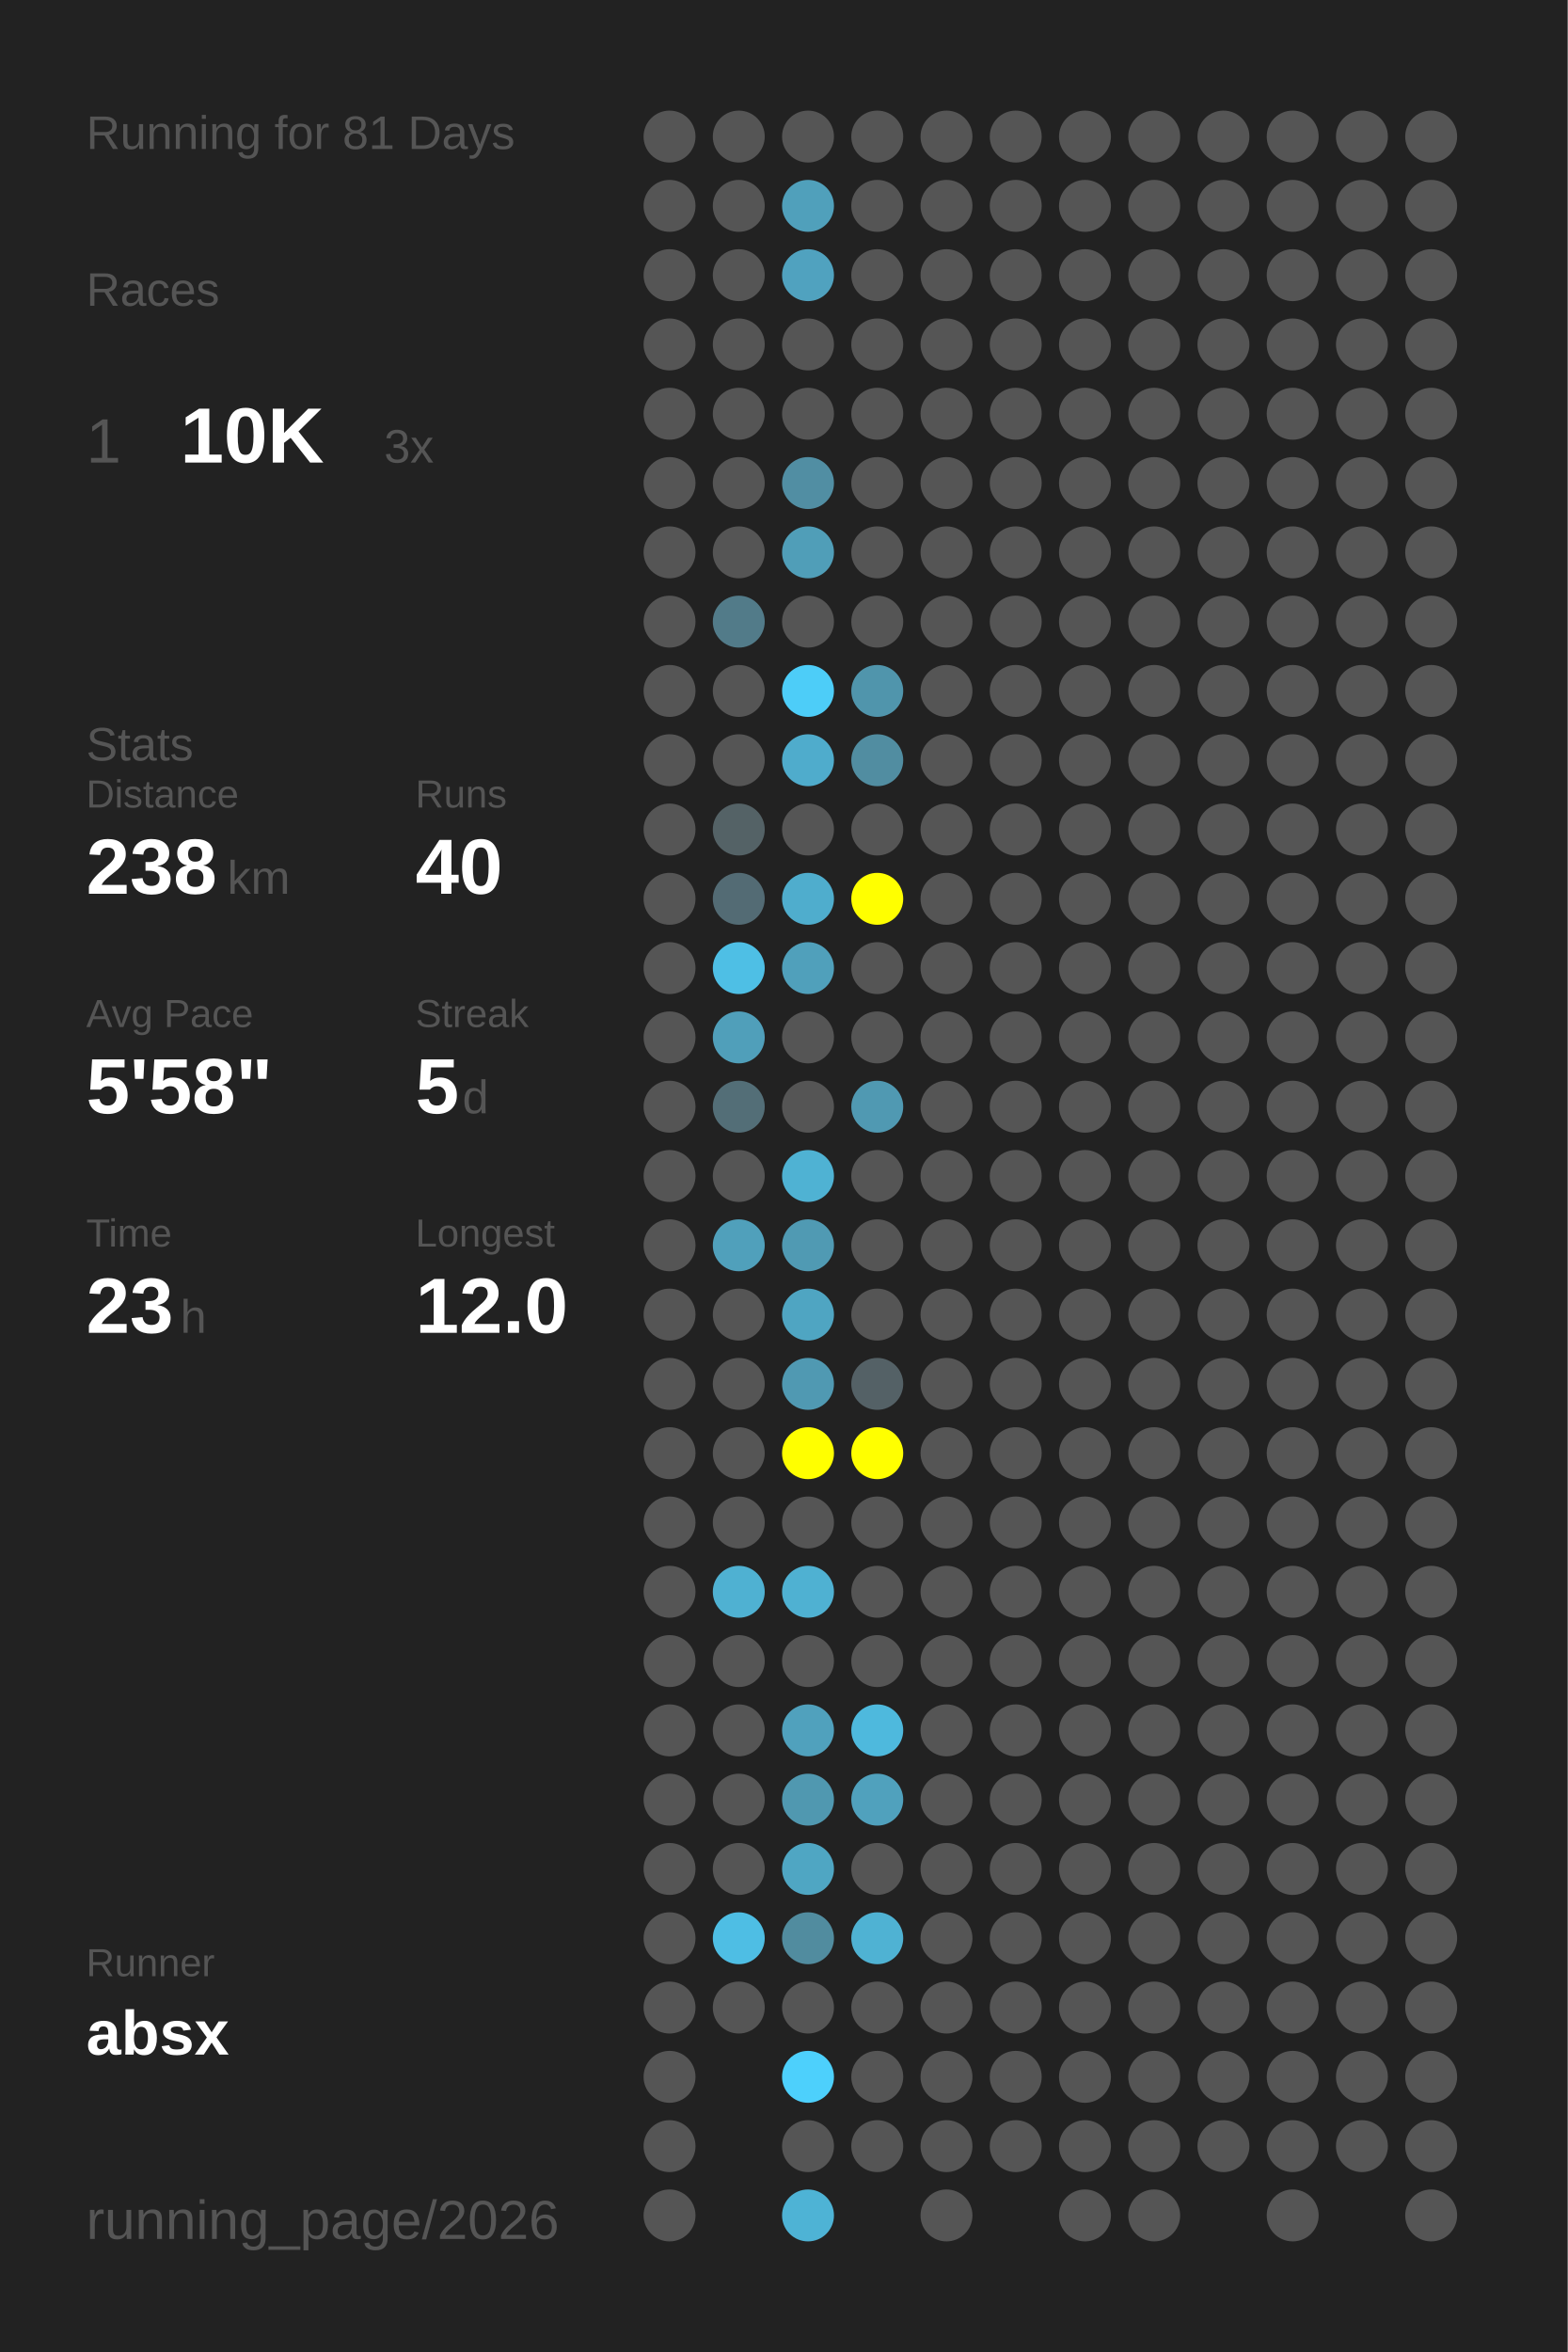
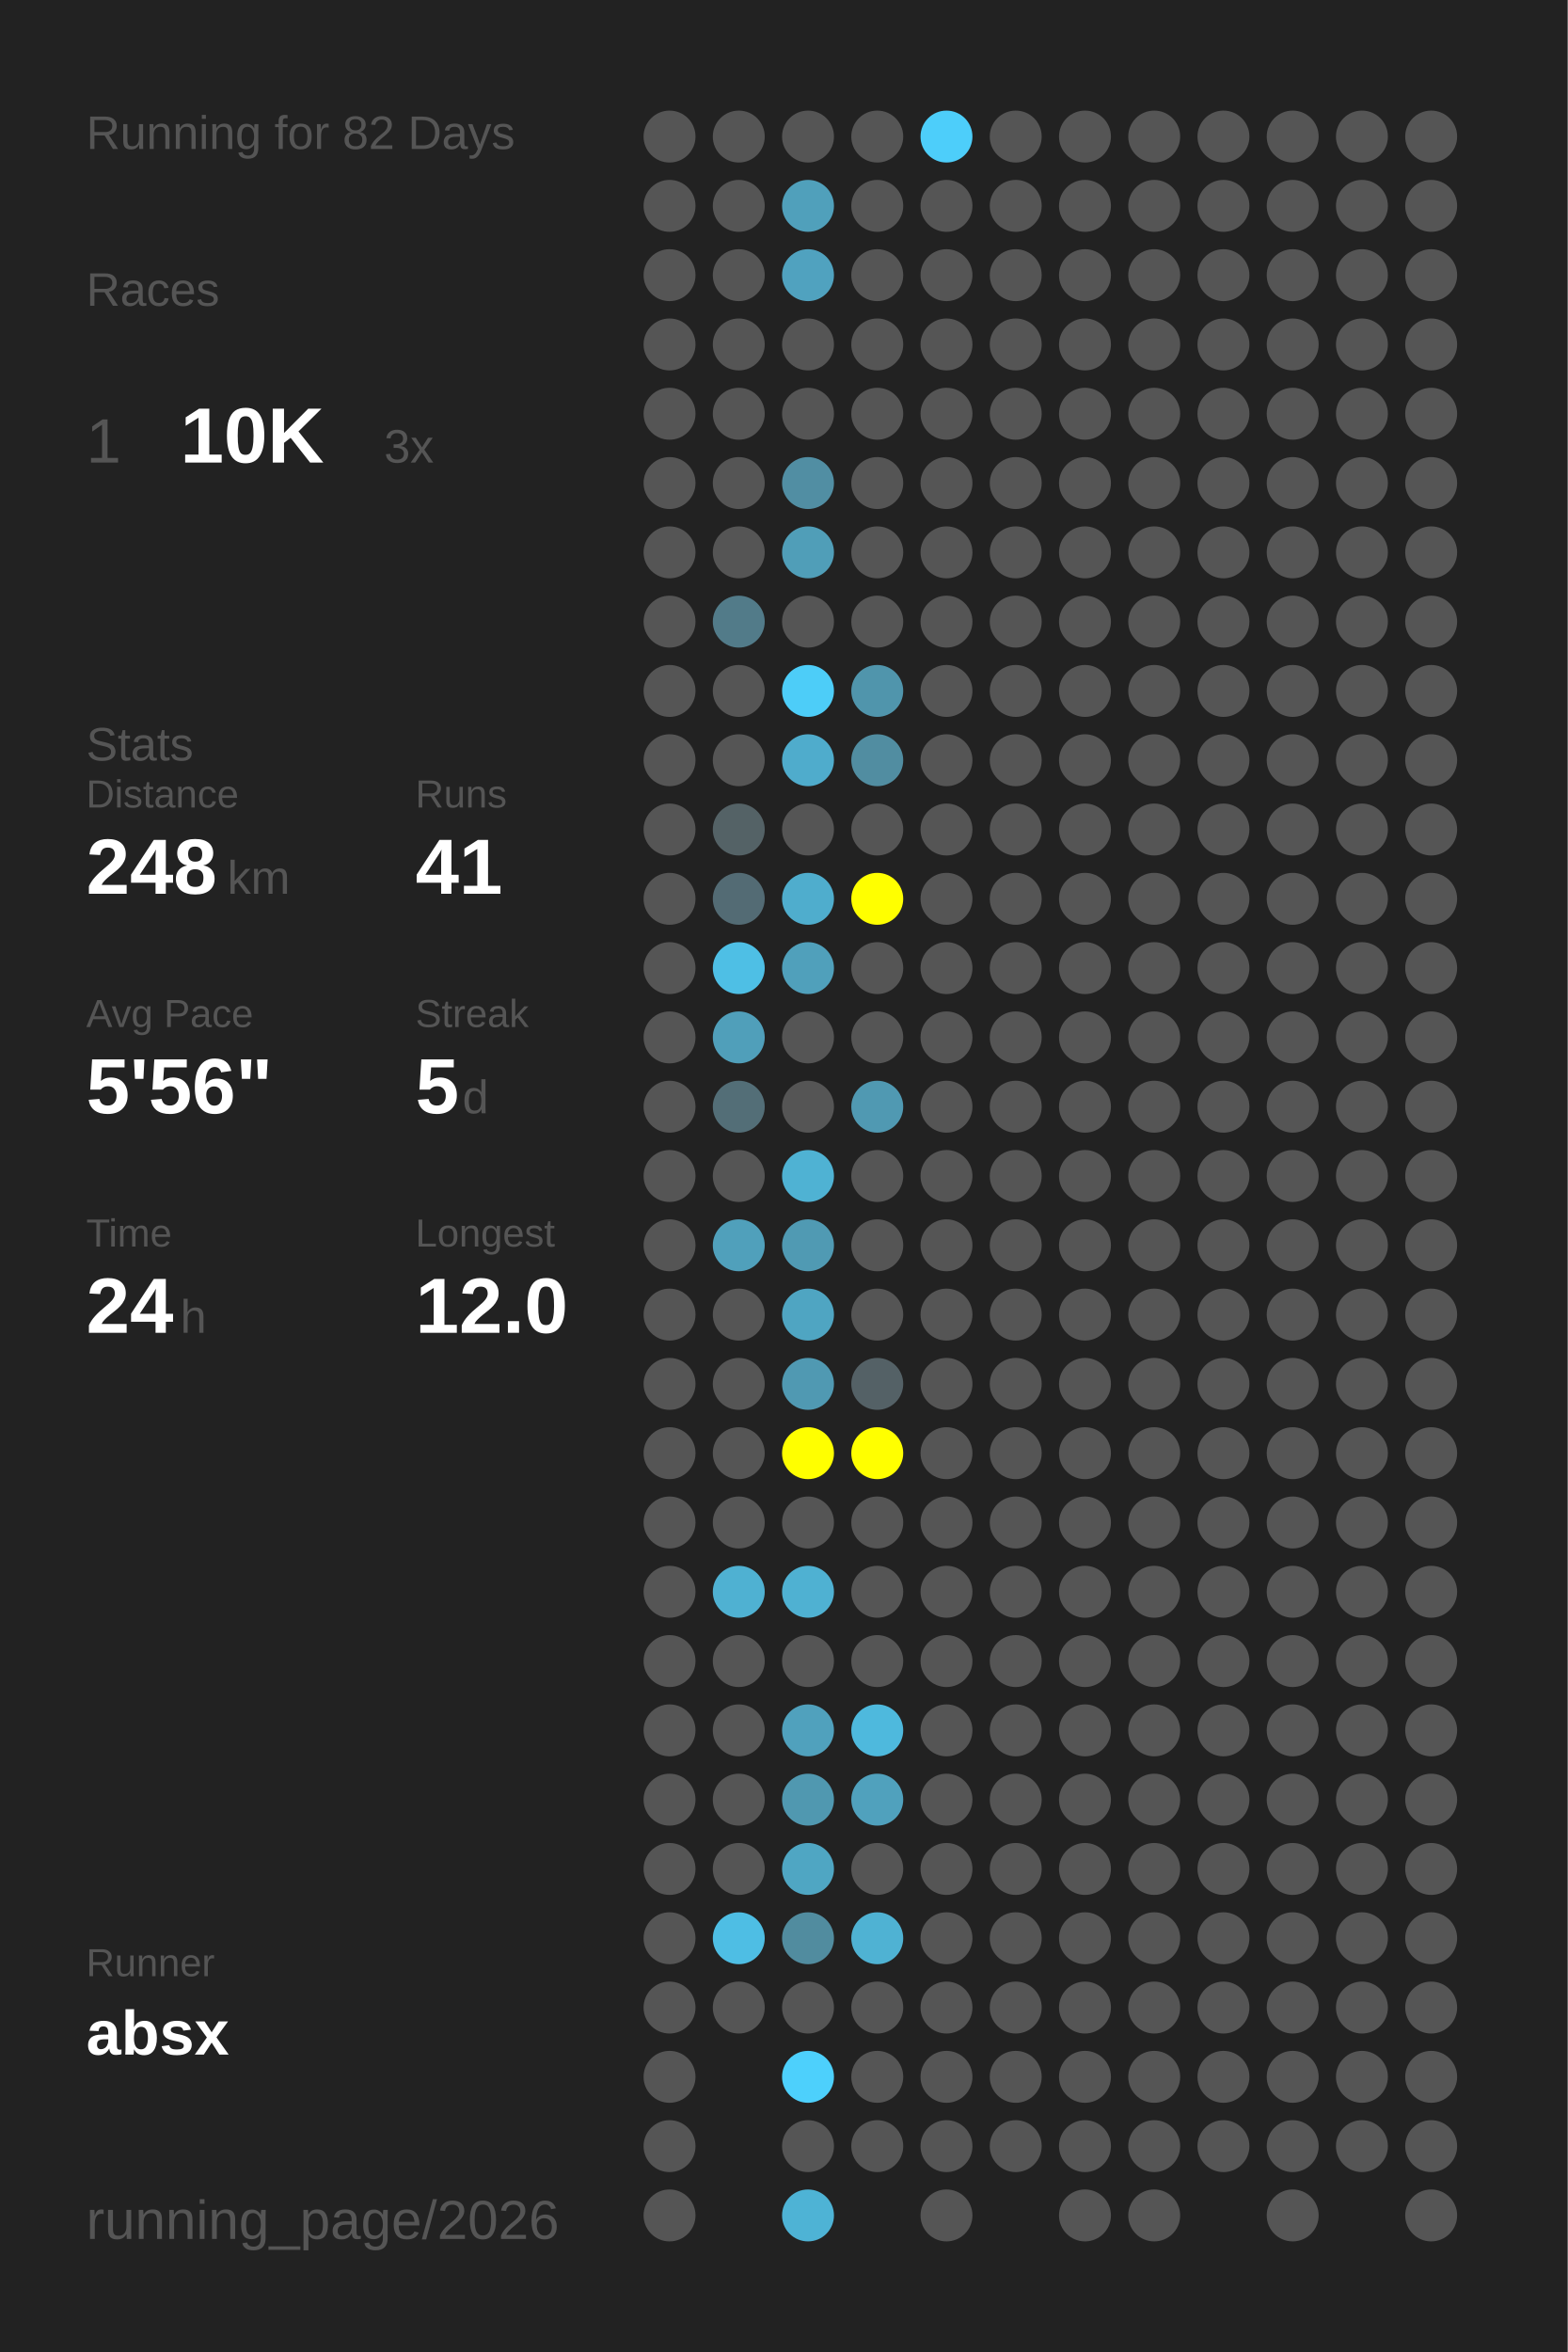
<svg xmlns="http://www.w3.org/2000/svg" baseProfile="full" height="300mm" version="1.1" viewBox="0,0,200,300" width="200mm">
  <defs />
  <rect fill="#222222" height="300" width="200" x="0" y="0" />
-   <text fill="#555555" style="font-size:6px; font-family:Arial;" x="11" y="19">Running for 81 Days</text>
+   <text fill="#555555" style="font-size:6px; font-family:Arial;" x="11" y="19">Running for 82 Days</text>
  <text fill="#555555" style="font-size:6px; font-family:Arial;" x="11" y="39">Races</text>
  <text fill="#555555" style="font-size:8px; font-family:Arial;" x="11" y="59">1</text>
  <text fill="#FFFFFF" style="font-size:10px; font-family:Arial; font-weight:bold;" x="23" y="59">10K</text>
  <text fill="#555555" style="font-size:6px; font-family:Arial;" x="49" y="59">3x</text>
  <text fill="#555555" style="font-size:6px; font-family:Arial;" x="11" y="97">Stats</text>
  <text fill="#555555" style="font-size:5px; font-family:Arial;" x="11" y="103">Distance</text>
-   <text fill="#FFFFFF" style="font-size:10px; font-family:Arial; font-weight:bold;" x="11" y="114">238</text>
+   <text fill="#FFFFFF" style="font-size:10px; font-family:Arial; font-weight:bold;" x="11" y="114">248</text>
  <text fill="#555555" style="font-size:6px; font-family:Arial;" x="29" y="114">km</text>
  <text fill="#555555" style="font-size:5px; font-family:Arial;" x="53" y="103">Runs</text>
-   <text fill="#FFFFFF" style="font-size:10px; font-family:Arial; font-weight:bold;" x="53" y="114">40</text>
+   <text fill="#FFFFFF" style="font-size:10px; font-family:Arial; font-weight:bold;" x="53" y="114">41</text>
  <text fill="#555555" style="font-size:5px; font-family:Arial;" x="11" y="131">Avg Pace</text>
-   <text fill="#FFFFFF" style="font-size:10px; font-family:Arial; font-weight:bold;" x="11" y="142">5'58"</text>
+   <text fill="#FFFFFF" style="font-size:10px; font-family:Arial; font-weight:bold;" x="11" y="142">5'56"</text>
  <text fill="#555555" style="font-size:5px; font-family:Arial;" x="53" y="131">Streak</text>
  <text fill="#FFFFFF" style="font-size:10px; font-family:Arial; font-weight:bold;" x="53" y="142">5</text>
  <text fill="#555555" style="font-size:6px; font-family:Arial;" x="59" y="142">d</text>
  <text fill="#555555" style="font-size:5px; font-family:Arial;" x="11" y="159">Time</text>
-   <text fill="#FFFFFF" style="font-size:10px; font-family:Arial; font-weight:bold;" x="11" y="170">23</text>
+   <text fill="#FFFFFF" style="font-size:10px; font-family:Arial; font-weight:bold;" x="11" y="170">24</text>
  <text fill="#555555" style="font-size:6px; font-family:Arial;" x="23" y="170">h</text>
  <text fill="#555555" style="font-size:5px; font-family:Arial;" x="53" y="159">Longest</text>
  <text fill="#FFFFFF" style="font-size:10px; font-family:Arial; font-weight:bold;" x="53" y="170">12.0</text>
  <text fill="#555555" style="font-size:5px; font-family:Arial;" x="11" y="252.065">Runner</text>
  <text fill="#FFFFFF" style="font-size:8px; font-family:Arial; font-weight:bold;" x="11" y="262.065">absx</text>
  <text fill="#555555" style="font-size:7px; font-family:Arial;" x="11" y="285.581">running_page/2026</text>
  <circle cx="85.417" cy="17.419" fill="#555555" r="3.312" />
  <circle cx="85.417" cy="26.258" fill="#555555" r="3.312" />
  <circle cx="85.417" cy="35.097" fill="#555555" r="3.312" />
  <circle cx="85.417" cy="43.935" fill="#555555" r="3.312" />
  <circle cx="85.417" cy="52.774" fill="#555555" r="3.312" />
  <circle cx="85.417" cy="61.613" fill="#555555" r="3.312" />
  <circle cx="85.417" cy="70.452" fill="#555555" r="3.312" />
  <circle cx="85.417" cy="79.29" fill="#555555" r="3.312" />
  <circle cx="85.417" cy="88.129" fill="#555555" r="3.312" />
  <circle cx="85.417" cy="96.968" fill="#555555" r="3.312" />
  <circle cx="85.417" cy="105.806" fill="#555555" r="3.312" />
  <circle cx="85.417" cy="114.645" fill="#555555" r="3.312" />
  <circle cx="85.417" cy="123.484" fill="#555555" r="3.312" />
  <circle cx="85.417" cy="132.323" fill="#555555" r="3.312" />
  <circle cx="85.417" cy="141.161" fill="#555555" r="3.312" />
  <circle cx="85.417" cy="150" fill="#555555" r="3.312" />
  <circle cx="85.417" cy="158.839" fill="#555555" r="3.312" />
  <circle cx="85.417" cy="167.677" fill="#555555" r="3.312" />
  <circle cx="85.417" cy="176.516" fill="#555555" r="3.312" />
  <circle cx="85.417" cy="185.355" fill="#555555" r="3.312" />
  <circle cx="85.417" cy="194.194" fill="#555555" r="3.312" />
  <circle cx="85.417" cy="203.032" fill="#555555" r="3.312" />
  <circle cx="85.417" cy="211.871" fill="#555555" r="3.312" />
  <circle cx="85.417" cy="220.71" fill="#555555" r="3.312" />
  <circle cx="85.417" cy="229.548" fill="#555555" r="3.312" />
  <circle cx="85.417" cy="238.387" fill="#555555" r="3.312" />
  <circle cx="85.417" cy="247.226" fill="#555555" r="3.312" />
  <circle cx="85.417" cy="256.065" fill="#555555" r="3.312" />
  <circle cx="85.417" cy="264.903" fill="#555555" r="3.312" />
  <circle cx="85.417" cy="273.742" fill="#555555" r="3.312" />
  <circle cx="85.417" cy="282.581" fill="#555555" r="3.312" />
  <circle cx="94.25" cy="17.419" fill="#555555" r="3.312" />
  <circle cx="94.25" cy="26.258" fill="#555555" r="3.312" />
  <circle cx="94.25" cy="35.097" fill="#555555" r="3.312" />
  <circle cx="94.25" cy="43.935" fill="#555555" r="3.312" />
  <circle cx="94.25" cy="52.774" fill="#555555" r="3.312" />
  <circle cx="94.25" cy="61.613" fill="#555555" r="3.312" />
  <circle cx="94.25" cy="70.452" fill="#555555" r="3.312" />
  <circle cx="94.25" cy="79.29" fill="#527b89" r="3.312" />
  <circle cx="94.25" cy="88.129" fill="#555555" r="3.312" />
  <circle cx="94.25" cy="96.968" fill="#555555" r="3.312" />
  <circle cx="94.25" cy="105.806" fill="#546266" r="3.312" />
  <circle cx="94.25" cy="114.645" fill="#536b74" r="3.312" />
  <circle cx="94.25" cy="123.484" fill="#4ebfe5" r="3.312" />
  <circle cx="94.25" cy="132.323" fill="#509fba" r="3.312" />
  <circle cx="94.25" cy="141.161" fill="#536e77" r="3.312" />
  <circle cx="94.25" cy="150" fill="#555555" r="3.312" />
  <circle cx="94.25" cy="158.839" fill="#50a0bb" r="3.312" />
  <circle cx="94.25" cy="167.677" fill="#555555" r="3.312" />
  <circle cx="94.25" cy="176.516" fill="#555555" r="3.312" />
  <circle cx="94.25" cy="185.355" fill="#555555" r="3.312" />
  <circle cx="94.25" cy="194.194" fill="#555555" r="3.312" />
  <circle cx="94.25" cy="203.032" fill="#4fb1d2" r="3.312" />
  <circle cx="94.25" cy="211.871" fill="#555555" r="3.312" />
  <circle cx="94.25" cy="220.71" fill="#555555" r="3.312" />
  <circle cx="94.25" cy="229.548" fill="#555555" r="3.312" />
  <circle cx="94.25" cy="238.387" fill="#555555" r="3.312" />
  <circle cx="94.25" cy="247.226" fill="#4ebee4" r="3.312" />
  <circle cx="94.25" cy="256.065" fill="#555555" r="3.312" />
  <circle cx="103.083" cy="17.419" fill="#555555" r="3.312" />
  <circle cx="103.083" cy="26.258" fill="#50a0bb" r="3.312" />
  <circle cx="103.083" cy="35.097" fill="#50a2bf" r="3.312" />
  <circle cx="103.083" cy="43.935" fill="#555555" r="3.312" />
  <circle cx="103.083" cy="52.774" fill="#555555" r="3.312" />
  <circle cx="103.083" cy="61.613" fill="#518ea3" r="3.312" />
  <circle cx="103.083" cy="70.452" fill="#509eb8" r="3.312" />
  <circle cx="103.083" cy="79.29" fill="#555555" r="3.312" />
  <circle cx="103.083" cy="88.129" fill="#4dcdf8" r="3.312" />
  <circle cx="103.083" cy="96.968" fill="#4faccc" r="3.312" />
  <circle cx="103.083" cy="105.806" fill="#555555" r="3.312" />
  <circle cx="103.083" cy="114.645" fill="#4fadcd" r="3.312" />
  <circle cx="103.083" cy="123.484" fill="#50a0bb" r="3.312" />
  <circle cx="103.083" cy="132.323" fill="#555555" r="3.312" />
  <circle cx="103.083" cy="141.161" fill="#555555" r="3.312" />
  <circle cx="103.083" cy="150" fill="#4fb2d3" r="3.312" />
  <circle cx="103.083" cy="158.839" fill="#509ab3" r="3.312" />
  <circle cx="103.083" cy="167.677" fill="#4fa5c2" r="3.312" />
  <circle cx="103.083" cy="176.516" fill="#5099b2" r="3.312" />
  <circle cx="103.083" cy="185.355" fill="#FFFF00" r="3.312" />
  <circle cx="103.083" cy="194.194" fill="#555555" r="3.312" />
  <circle cx="103.083" cy="203.032" fill="#4fb1d2" r="3.312" />
  <circle cx="103.083" cy="211.871" fill="#555555" r="3.312" />
  <circle cx="103.083" cy="220.71" fill="#50a1bd" r="3.312" />
  <circle cx="103.083" cy="229.548" fill="#5098b0" r="3.312" />
  <circle cx="103.083" cy="238.387" fill="#4fa6c3" r="3.312" />
  <circle cx="103.083" cy="247.226" fill="#518c9f" r="3.312" />
  <circle cx="103.083" cy="256.065" fill="#555555" r="3.312" />
  <circle cx="103.083" cy="264.903" fill="#4dd0fc" r="3.312" />
  <circle cx="103.083" cy="273.742" fill="#555555" r="3.312" />
  <circle cx="103.083" cy="282.581" fill="#4eb3d5" r="3.312" />
  <circle cx="111.917" cy="17.419" fill="#555555" r="3.312" />
  <circle cx="111.917" cy="26.258" fill="#555555" r="3.312" />
  <circle cx="111.917" cy="35.097" fill="#555555" r="3.312" />
  <circle cx="111.917" cy="43.935" fill="#555555" r="3.312" />
  <circle cx="111.917" cy="52.774" fill="#555555" r="3.312" />
  <circle cx="111.917" cy="61.613" fill="#555555" r="3.312" />
  <circle cx="111.917" cy="70.452" fill="#555555" r="3.312" />
  <circle cx="111.917" cy="79.29" fill="#555555" r="3.312" />
  <circle cx="111.917" cy="88.129" fill="#5095ac" r="3.312" />
  <circle cx="111.917" cy="96.968" fill="#518da1" r="3.312" />
  <circle cx="111.917" cy="105.806" fill="#555555" r="3.312" />
  <circle cx="111.917" cy="114.645" fill="#FFFF00" r="3.312" />
  <circle cx="111.917" cy="123.484" fill="#555555" r="3.312" />
  <circle cx="111.917" cy="132.323" fill="#555555" r="3.312" />
  <circle cx="111.917" cy="141.161" fill="#5099b2" r="3.312" />
  <circle cx="111.917" cy="150" fill="#555555" r="3.312" />
  <circle cx="111.917" cy="158.839" fill="#555555" r="3.312" />
  <circle cx="111.917" cy="167.677" fill="#555555" r="3.312" />
  <circle cx="111.917" cy="176.516" fill="#546166" r="3.312" />
  <circle cx="111.917" cy="185.355" fill="#FFFF00" r="3.312" />
  <circle cx="111.917" cy="194.194" fill="#555555" r="3.312" />
  <circle cx="111.917" cy="203.032" fill="#555555" r="3.312" />
  <circle cx="111.917" cy="211.871" fill="#555555" r="3.312" />
  <circle cx="111.917" cy="220.71" fill="#4eb9dd" r="3.312" />
  <circle cx="111.917" cy="229.548" fill="#50a1bd" r="3.312" />
  <circle cx="111.917" cy="238.387" fill="#555555" r="3.312" />
  <circle cx="111.917" cy="247.226" fill="#4fb2d3" r="3.312" />
  <circle cx="111.917" cy="256.065" fill="#555555" r="3.312" />
  <circle cx="111.917" cy="264.903" fill="#555555" r="3.312" />
  <circle cx="111.917" cy="273.742" fill="#555555" r="3.312" />
-   <circle cx="120.75" cy="17.419" fill="#555555" r="3.312" />
+   <circle cx="120.75" cy="17.419" fill="#4dcefa" r="3.312" />
  <circle cx="120.75" cy="26.258" fill="#555555" r="3.312" />
  <circle cx="120.75" cy="35.097" fill="#555555" r="3.312" />
  <circle cx="120.75" cy="43.935" fill="#555555" r="3.312" />
  <circle cx="120.75" cy="52.774" fill="#555555" r="3.312" />
  <circle cx="120.75" cy="61.613" fill="#555555" r="3.312" />
  <circle cx="120.75" cy="70.452" fill="#555555" r="3.312" />
  <circle cx="120.75" cy="79.29" fill="#555555" r="3.312" />
  <circle cx="120.75" cy="88.129" fill="#555555" r="3.312" />
  <circle cx="120.75" cy="96.968" fill="#555555" r="3.312" />
  <circle cx="120.75" cy="105.806" fill="#555555" r="3.312" />
  <circle cx="120.75" cy="114.645" fill="#555555" r="3.312" />
  <circle cx="120.75" cy="123.484" fill="#555555" r="3.312" />
  <circle cx="120.75" cy="132.323" fill="#555555" r="3.312" />
  <circle cx="120.75" cy="141.161" fill="#555555" r="3.312" />
  <circle cx="120.75" cy="150" fill="#555555" r="3.312" />
  <circle cx="120.75" cy="158.839" fill="#555555" r="3.312" />
  <circle cx="120.75" cy="167.677" fill="#555555" r="3.312" />
  <circle cx="120.75" cy="176.516" fill="#555555" r="3.312" />
  <circle cx="120.75" cy="185.355" fill="#555555" r="3.312" />
  <circle cx="120.75" cy="194.194" fill="#555555" r="3.312" />
  <circle cx="120.75" cy="203.032" fill="#555555" r="3.312" />
  <circle cx="120.75" cy="211.871" fill="#555555" r="3.312" />
  <circle cx="120.75" cy="220.71" fill="#555555" r="3.312" />
  <circle cx="120.75" cy="229.548" fill="#555555" r="3.312" />
  <circle cx="120.75" cy="238.387" fill="#555555" r="3.312" />
  <circle cx="120.75" cy="247.226" fill="#555555" r="3.312" />
  <circle cx="120.75" cy="256.065" fill="#555555" r="3.312" />
  <circle cx="120.75" cy="264.903" fill="#555555" r="3.312" />
  <circle cx="120.75" cy="273.742" fill="#555555" r="3.312" />
  <circle cx="120.75" cy="282.581" fill="#555555" r="3.312" />
  <circle cx="129.583" cy="17.419" fill="#555555" r="3.312" />
  <circle cx="129.583" cy="26.258" fill="#555555" r="3.312" />
  <circle cx="129.583" cy="35.097" fill="#555555" r="3.312" />
  <circle cx="129.583" cy="43.935" fill="#555555" r="3.312" />
  <circle cx="129.583" cy="52.774" fill="#555555" r="3.312" />
  <circle cx="129.583" cy="61.613" fill="#555555" r="3.312" />
  <circle cx="129.583" cy="70.452" fill="#555555" r="3.312" />
  <circle cx="129.583" cy="79.29" fill="#555555" r="3.312" />
  <circle cx="129.583" cy="88.129" fill="#555555" r="3.312" />
  <circle cx="129.583" cy="96.968" fill="#555555" r="3.312" />
  <circle cx="129.583" cy="105.806" fill="#555555" r="3.312" />
  <circle cx="129.583" cy="114.645" fill="#555555" r="3.312" />
  <circle cx="129.583" cy="123.484" fill="#555555" r="3.312" />
  <circle cx="129.583" cy="132.323" fill="#555555" r="3.312" />
  <circle cx="129.583" cy="141.161" fill="#555555" r="3.312" />
  <circle cx="129.583" cy="150" fill="#555555" r="3.312" />
  <circle cx="129.583" cy="158.839" fill="#555555" r="3.312" />
  <circle cx="129.583" cy="167.677" fill="#555555" r="3.312" />
  <circle cx="129.583" cy="176.516" fill="#555555" r="3.312" />
  <circle cx="129.583" cy="185.355" fill="#555555" r="3.312" />
  <circle cx="129.583" cy="194.194" fill="#555555" r="3.312" />
  <circle cx="129.583" cy="203.032" fill="#555555" r="3.312" />
  <circle cx="129.583" cy="211.871" fill="#555555" r="3.312" />
  <circle cx="129.583" cy="220.71" fill="#555555" r="3.312" />
  <circle cx="129.583" cy="229.548" fill="#555555" r="3.312" />
  <circle cx="129.583" cy="238.387" fill="#555555" r="3.312" />
  <circle cx="129.583" cy="247.226" fill="#555555" r="3.312" />
  <circle cx="129.583" cy="256.065" fill="#555555" r="3.312" />
  <circle cx="129.583" cy="264.903" fill="#555555" r="3.312" />
  <circle cx="129.583" cy="273.742" fill="#555555" r="3.312" />
  <circle cx="138.417" cy="17.419" fill="#555555" r="3.312" />
  <circle cx="138.417" cy="26.258" fill="#555555" r="3.312" />
  <circle cx="138.417" cy="35.097" fill="#555555" r="3.312" />
  <circle cx="138.417" cy="43.935" fill="#555555" r="3.312" />
  <circle cx="138.417" cy="52.774" fill="#555555" r="3.312" />
  <circle cx="138.417" cy="61.613" fill="#555555" r="3.312" />
  <circle cx="138.417" cy="70.452" fill="#555555" r="3.312" />
  <circle cx="138.417" cy="79.29" fill="#555555" r="3.312" />
  <circle cx="138.417" cy="88.129" fill="#555555" r="3.312" />
  <circle cx="138.417" cy="96.968" fill="#555555" r="3.312" />
  <circle cx="138.417" cy="105.806" fill="#555555" r="3.312" />
  <circle cx="138.417" cy="114.645" fill="#555555" r="3.312" />
  <circle cx="138.417" cy="123.484" fill="#555555" r="3.312" />
  <circle cx="138.417" cy="132.323" fill="#555555" r="3.312" />
  <circle cx="138.417" cy="141.161" fill="#555555" r="3.312" />
  <circle cx="138.417" cy="150" fill="#555555" r="3.312" />
  <circle cx="138.417" cy="158.839" fill="#555555" r="3.312" />
  <circle cx="138.417" cy="167.677" fill="#555555" r="3.312" />
  <circle cx="138.417" cy="176.516" fill="#555555" r="3.312" />
  <circle cx="138.417" cy="185.355" fill="#555555" r="3.312" />
  <circle cx="138.417" cy="194.194" fill="#555555" r="3.312" />
  <circle cx="138.417" cy="203.032" fill="#555555" r="3.312" />
  <circle cx="138.417" cy="211.871" fill="#555555" r="3.312" />
  <circle cx="138.417" cy="220.71" fill="#555555" r="3.312" />
  <circle cx="138.417" cy="229.548" fill="#555555" r="3.312" />
  <circle cx="138.417" cy="238.387" fill="#555555" r="3.312" />
  <circle cx="138.417" cy="247.226" fill="#555555" r="3.312" />
  <circle cx="138.417" cy="256.065" fill="#555555" r="3.312" />
  <circle cx="138.417" cy="264.903" fill="#555555" r="3.312" />
  <circle cx="138.417" cy="273.742" fill="#555555" r="3.312" />
  <circle cx="138.417" cy="282.581" fill="#555555" r="3.312" />
  <circle cx="147.25" cy="17.419" fill="#555555" r="3.312" />
  <circle cx="147.25" cy="26.258" fill="#555555" r="3.312" />
  <circle cx="147.25" cy="35.097" fill="#555555" r="3.312" />
  <circle cx="147.25" cy="43.935" fill="#555555" r="3.312" />
  <circle cx="147.25" cy="52.774" fill="#555555" r="3.312" />
  <circle cx="147.25" cy="61.613" fill="#555555" r="3.312" />
  <circle cx="147.25" cy="70.452" fill="#555555" r="3.312" />
  <circle cx="147.25" cy="79.29" fill="#555555" r="3.312" />
  <circle cx="147.25" cy="88.129" fill="#555555" r="3.312" />
  <circle cx="147.25" cy="96.968" fill="#555555" r="3.312" />
  <circle cx="147.25" cy="105.806" fill="#555555" r="3.312" />
  <circle cx="147.25" cy="114.645" fill="#555555" r="3.312" />
  <circle cx="147.25" cy="123.484" fill="#555555" r="3.312" />
  <circle cx="147.25" cy="132.323" fill="#555555" r="3.312" />
  <circle cx="147.25" cy="141.161" fill="#555555" r="3.312" />
  <circle cx="147.25" cy="150" fill="#555555" r="3.312" />
  <circle cx="147.25" cy="158.839" fill="#555555" r="3.312" />
  <circle cx="147.25" cy="167.677" fill="#555555" r="3.312" />
  <circle cx="147.25" cy="176.516" fill="#555555" r="3.312" />
  <circle cx="147.25" cy="185.355" fill="#555555" r="3.312" />
  <circle cx="147.25" cy="194.194" fill="#555555" r="3.312" />
  <circle cx="147.25" cy="203.032" fill="#555555" r="3.312" />
  <circle cx="147.25" cy="211.871" fill="#555555" r="3.312" />
  <circle cx="147.25" cy="220.71" fill="#555555" r="3.312" />
  <circle cx="147.25" cy="229.548" fill="#555555" r="3.312" />
  <circle cx="147.25" cy="238.387" fill="#555555" r="3.312" />
  <circle cx="147.25" cy="247.226" fill="#555555" r="3.312" />
  <circle cx="147.25" cy="256.065" fill="#555555" r="3.312" />
  <circle cx="147.25" cy="264.903" fill="#555555" r="3.312" />
  <circle cx="147.25" cy="273.742" fill="#555555" r="3.312" />
  <circle cx="147.25" cy="282.581" fill="#555555" r="3.312" />
  <circle cx="156.083" cy="17.419" fill="#555555" r="3.312" />
  <circle cx="156.083" cy="26.258" fill="#555555" r="3.312" />
  <circle cx="156.083" cy="35.097" fill="#555555" r="3.312" />
  <circle cx="156.083" cy="43.935" fill="#555555" r="3.312" />
  <circle cx="156.083" cy="52.774" fill="#555555" r="3.312" />
  <circle cx="156.083" cy="61.613" fill="#555555" r="3.312" />
  <circle cx="156.083" cy="70.452" fill="#555555" r="3.312" />
  <circle cx="156.083" cy="79.29" fill="#555555" r="3.312" />
  <circle cx="156.083" cy="88.129" fill="#555555" r="3.312" />
  <circle cx="156.083" cy="96.968" fill="#555555" r="3.312" />
  <circle cx="156.083" cy="105.806" fill="#555555" r="3.312" />
  <circle cx="156.083" cy="114.645" fill="#555555" r="3.312" />
  <circle cx="156.083" cy="123.484" fill="#555555" r="3.312" />
  <circle cx="156.083" cy="132.323" fill="#555555" r="3.312" />
  <circle cx="156.083" cy="141.161" fill="#555555" r="3.312" />
  <circle cx="156.083" cy="150" fill="#555555" r="3.312" />
  <circle cx="156.083" cy="158.839" fill="#555555" r="3.312" />
  <circle cx="156.083" cy="167.677" fill="#555555" r="3.312" />
  <circle cx="156.083" cy="176.516" fill="#555555" r="3.312" />
  <circle cx="156.083" cy="185.355" fill="#555555" r="3.312" />
  <circle cx="156.083" cy="194.194" fill="#555555" r="3.312" />
  <circle cx="156.083" cy="203.032" fill="#555555" r="3.312" />
  <circle cx="156.083" cy="211.871" fill="#555555" r="3.312" />
  <circle cx="156.083" cy="220.71" fill="#555555" r="3.312" />
  <circle cx="156.083" cy="229.548" fill="#555555" r="3.312" />
  <circle cx="156.083" cy="238.387" fill="#555555" r="3.312" />
  <circle cx="156.083" cy="247.226" fill="#555555" r="3.312" />
  <circle cx="156.083" cy="256.065" fill="#555555" r="3.312" />
  <circle cx="156.083" cy="264.903" fill="#555555" r="3.312" />
  <circle cx="156.083" cy="273.742" fill="#555555" r="3.312" />
  <circle cx="164.917" cy="17.419" fill="#555555" r="3.312" />
  <circle cx="164.917" cy="26.258" fill="#555555" r="3.312" />
  <circle cx="164.917" cy="35.097" fill="#555555" r="3.312" />
  <circle cx="164.917" cy="43.935" fill="#555555" r="3.312" />
  <circle cx="164.917" cy="52.774" fill="#555555" r="3.312" />
  <circle cx="164.917" cy="61.613" fill="#555555" r="3.312" />
  <circle cx="164.917" cy="70.452" fill="#555555" r="3.312" />
  <circle cx="164.917" cy="79.29" fill="#555555" r="3.312" />
  <circle cx="164.917" cy="88.129" fill="#555555" r="3.312" />
  <circle cx="164.917" cy="96.968" fill="#555555" r="3.312" />
  <circle cx="164.917" cy="105.806" fill="#555555" r="3.312" />
  <circle cx="164.917" cy="114.645" fill="#555555" r="3.312" />
  <circle cx="164.917" cy="123.484" fill="#555555" r="3.312" />
  <circle cx="164.917" cy="132.323" fill="#555555" r="3.312" />
  <circle cx="164.917" cy="141.161" fill="#555555" r="3.312" />
  <circle cx="164.917" cy="150" fill="#555555" r="3.312" />
  <circle cx="164.917" cy="158.839" fill="#555555" r="3.312" />
  <circle cx="164.917" cy="167.677" fill="#555555" r="3.312" />
  <circle cx="164.917" cy="176.516" fill="#555555" r="3.312" />
  <circle cx="164.917" cy="185.355" fill="#555555" r="3.312" />
  <circle cx="164.917" cy="194.194" fill="#555555" r="3.312" />
  <circle cx="164.917" cy="203.032" fill="#555555" r="3.312" />
  <circle cx="164.917" cy="211.871" fill="#555555" r="3.312" />
  <circle cx="164.917" cy="220.71" fill="#555555" r="3.312" />
  <circle cx="164.917" cy="229.548" fill="#555555" r="3.312" />
  <circle cx="164.917" cy="238.387" fill="#555555" r="3.312" />
  <circle cx="164.917" cy="247.226" fill="#555555" r="3.312" />
  <circle cx="164.917" cy="256.065" fill="#555555" r="3.312" />
  <circle cx="164.917" cy="264.903" fill="#555555" r="3.312" />
  <circle cx="164.917" cy="273.742" fill="#555555" r="3.312" />
  <circle cx="164.917" cy="282.581" fill="#555555" r="3.312" />
  <circle cx="173.75" cy="17.419" fill="#555555" r="3.312" />
  <circle cx="173.75" cy="26.258" fill="#555555" r="3.312" />
  <circle cx="173.75" cy="35.097" fill="#555555" r="3.312" />
  <circle cx="173.75" cy="43.935" fill="#555555" r="3.312" />
  <circle cx="173.75" cy="52.774" fill="#555555" r="3.312" />
  <circle cx="173.75" cy="61.613" fill="#555555" r="3.312" />
  <circle cx="173.75" cy="70.452" fill="#555555" r="3.312" />
  <circle cx="173.75" cy="79.29" fill="#555555" r="3.312" />
  <circle cx="173.75" cy="88.129" fill="#555555" r="3.312" />
  <circle cx="173.75" cy="96.968" fill="#555555" r="3.312" />
  <circle cx="173.75" cy="105.806" fill="#555555" r="3.312" />
  <circle cx="173.75" cy="114.645" fill="#555555" r="3.312" />
  <circle cx="173.75" cy="123.484" fill="#555555" r="3.312" />
  <circle cx="173.75" cy="132.323" fill="#555555" r="3.312" />
  <circle cx="173.75" cy="141.161" fill="#555555" r="3.312" />
  <circle cx="173.75" cy="150" fill="#555555" r="3.312" />
  <circle cx="173.75" cy="158.839" fill="#555555" r="3.312" />
  <circle cx="173.75" cy="167.677" fill="#555555" r="3.312" />
  <circle cx="173.75" cy="176.516" fill="#555555" r="3.312" />
  <circle cx="173.75" cy="185.355" fill="#555555" r="3.312" />
  <circle cx="173.75" cy="194.194" fill="#555555" r="3.312" />
  <circle cx="173.75" cy="203.032" fill="#555555" r="3.312" />
  <circle cx="173.75" cy="211.871" fill="#555555" r="3.312" />
  <circle cx="173.75" cy="220.71" fill="#555555" r="3.312" />
  <circle cx="173.75" cy="229.548" fill="#555555" r="3.312" />
  <circle cx="173.75" cy="238.387" fill="#555555" r="3.312" />
  <circle cx="173.75" cy="247.226" fill="#555555" r="3.312" />
  <circle cx="173.75" cy="256.065" fill="#555555" r="3.312" />
  <circle cx="173.75" cy="264.903" fill="#555555" r="3.312" />
  <circle cx="173.75" cy="273.742" fill="#555555" r="3.312" />
  <circle cx="182.583" cy="17.419" fill="#555555" r="3.312" />
  <circle cx="182.583" cy="26.258" fill="#555555" r="3.312" />
  <circle cx="182.583" cy="35.097" fill="#555555" r="3.312" />
  <circle cx="182.583" cy="43.935" fill="#555555" r="3.312" />
  <circle cx="182.583" cy="52.774" fill="#555555" r="3.312" />
  <circle cx="182.583" cy="61.613" fill="#555555" r="3.312" />
  <circle cx="182.583" cy="70.452" fill="#555555" r="3.312" />
  <circle cx="182.583" cy="79.29" fill="#555555" r="3.312" />
  <circle cx="182.583" cy="88.129" fill="#555555" r="3.312" />
  <circle cx="182.583" cy="96.968" fill="#555555" r="3.312" />
  <circle cx="182.583" cy="105.806" fill="#555555" r="3.312" />
  <circle cx="182.583" cy="114.645" fill="#555555" r="3.312" />
  <circle cx="182.583" cy="123.484" fill="#555555" r="3.312" />
  <circle cx="182.583" cy="132.323" fill="#555555" r="3.312" />
  <circle cx="182.583" cy="141.161" fill="#555555" r="3.312" />
  <circle cx="182.583" cy="150" fill="#555555" r="3.312" />
  <circle cx="182.583" cy="158.839" fill="#555555" r="3.312" />
  <circle cx="182.583" cy="167.677" fill="#555555" r="3.312" />
  <circle cx="182.583" cy="176.516" fill="#555555" r="3.312" />
  <circle cx="182.583" cy="185.355" fill="#555555" r="3.312" />
  <circle cx="182.583" cy="194.194" fill="#555555" r="3.312" />
  <circle cx="182.583" cy="203.032" fill="#555555" r="3.312" />
  <circle cx="182.583" cy="211.871" fill="#555555" r="3.312" />
  <circle cx="182.583" cy="220.71" fill="#555555" r="3.312" />
  <circle cx="182.583" cy="229.548" fill="#555555" r="3.312" />
  <circle cx="182.583" cy="238.387" fill="#555555" r="3.312" />
  <circle cx="182.583" cy="247.226" fill="#555555" r="3.312" />
  <circle cx="182.583" cy="256.065" fill="#555555" r="3.312" />
  <circle cx="182.583" cy="264.903" fill="#555555" r="3.312" />
  <circle cx="182.583" cy="273.742" fill="#555555" r="3.312" />
  <circle cx="182.583" cy="282.581" fill="#555555" r="3.312" />
</svg>
